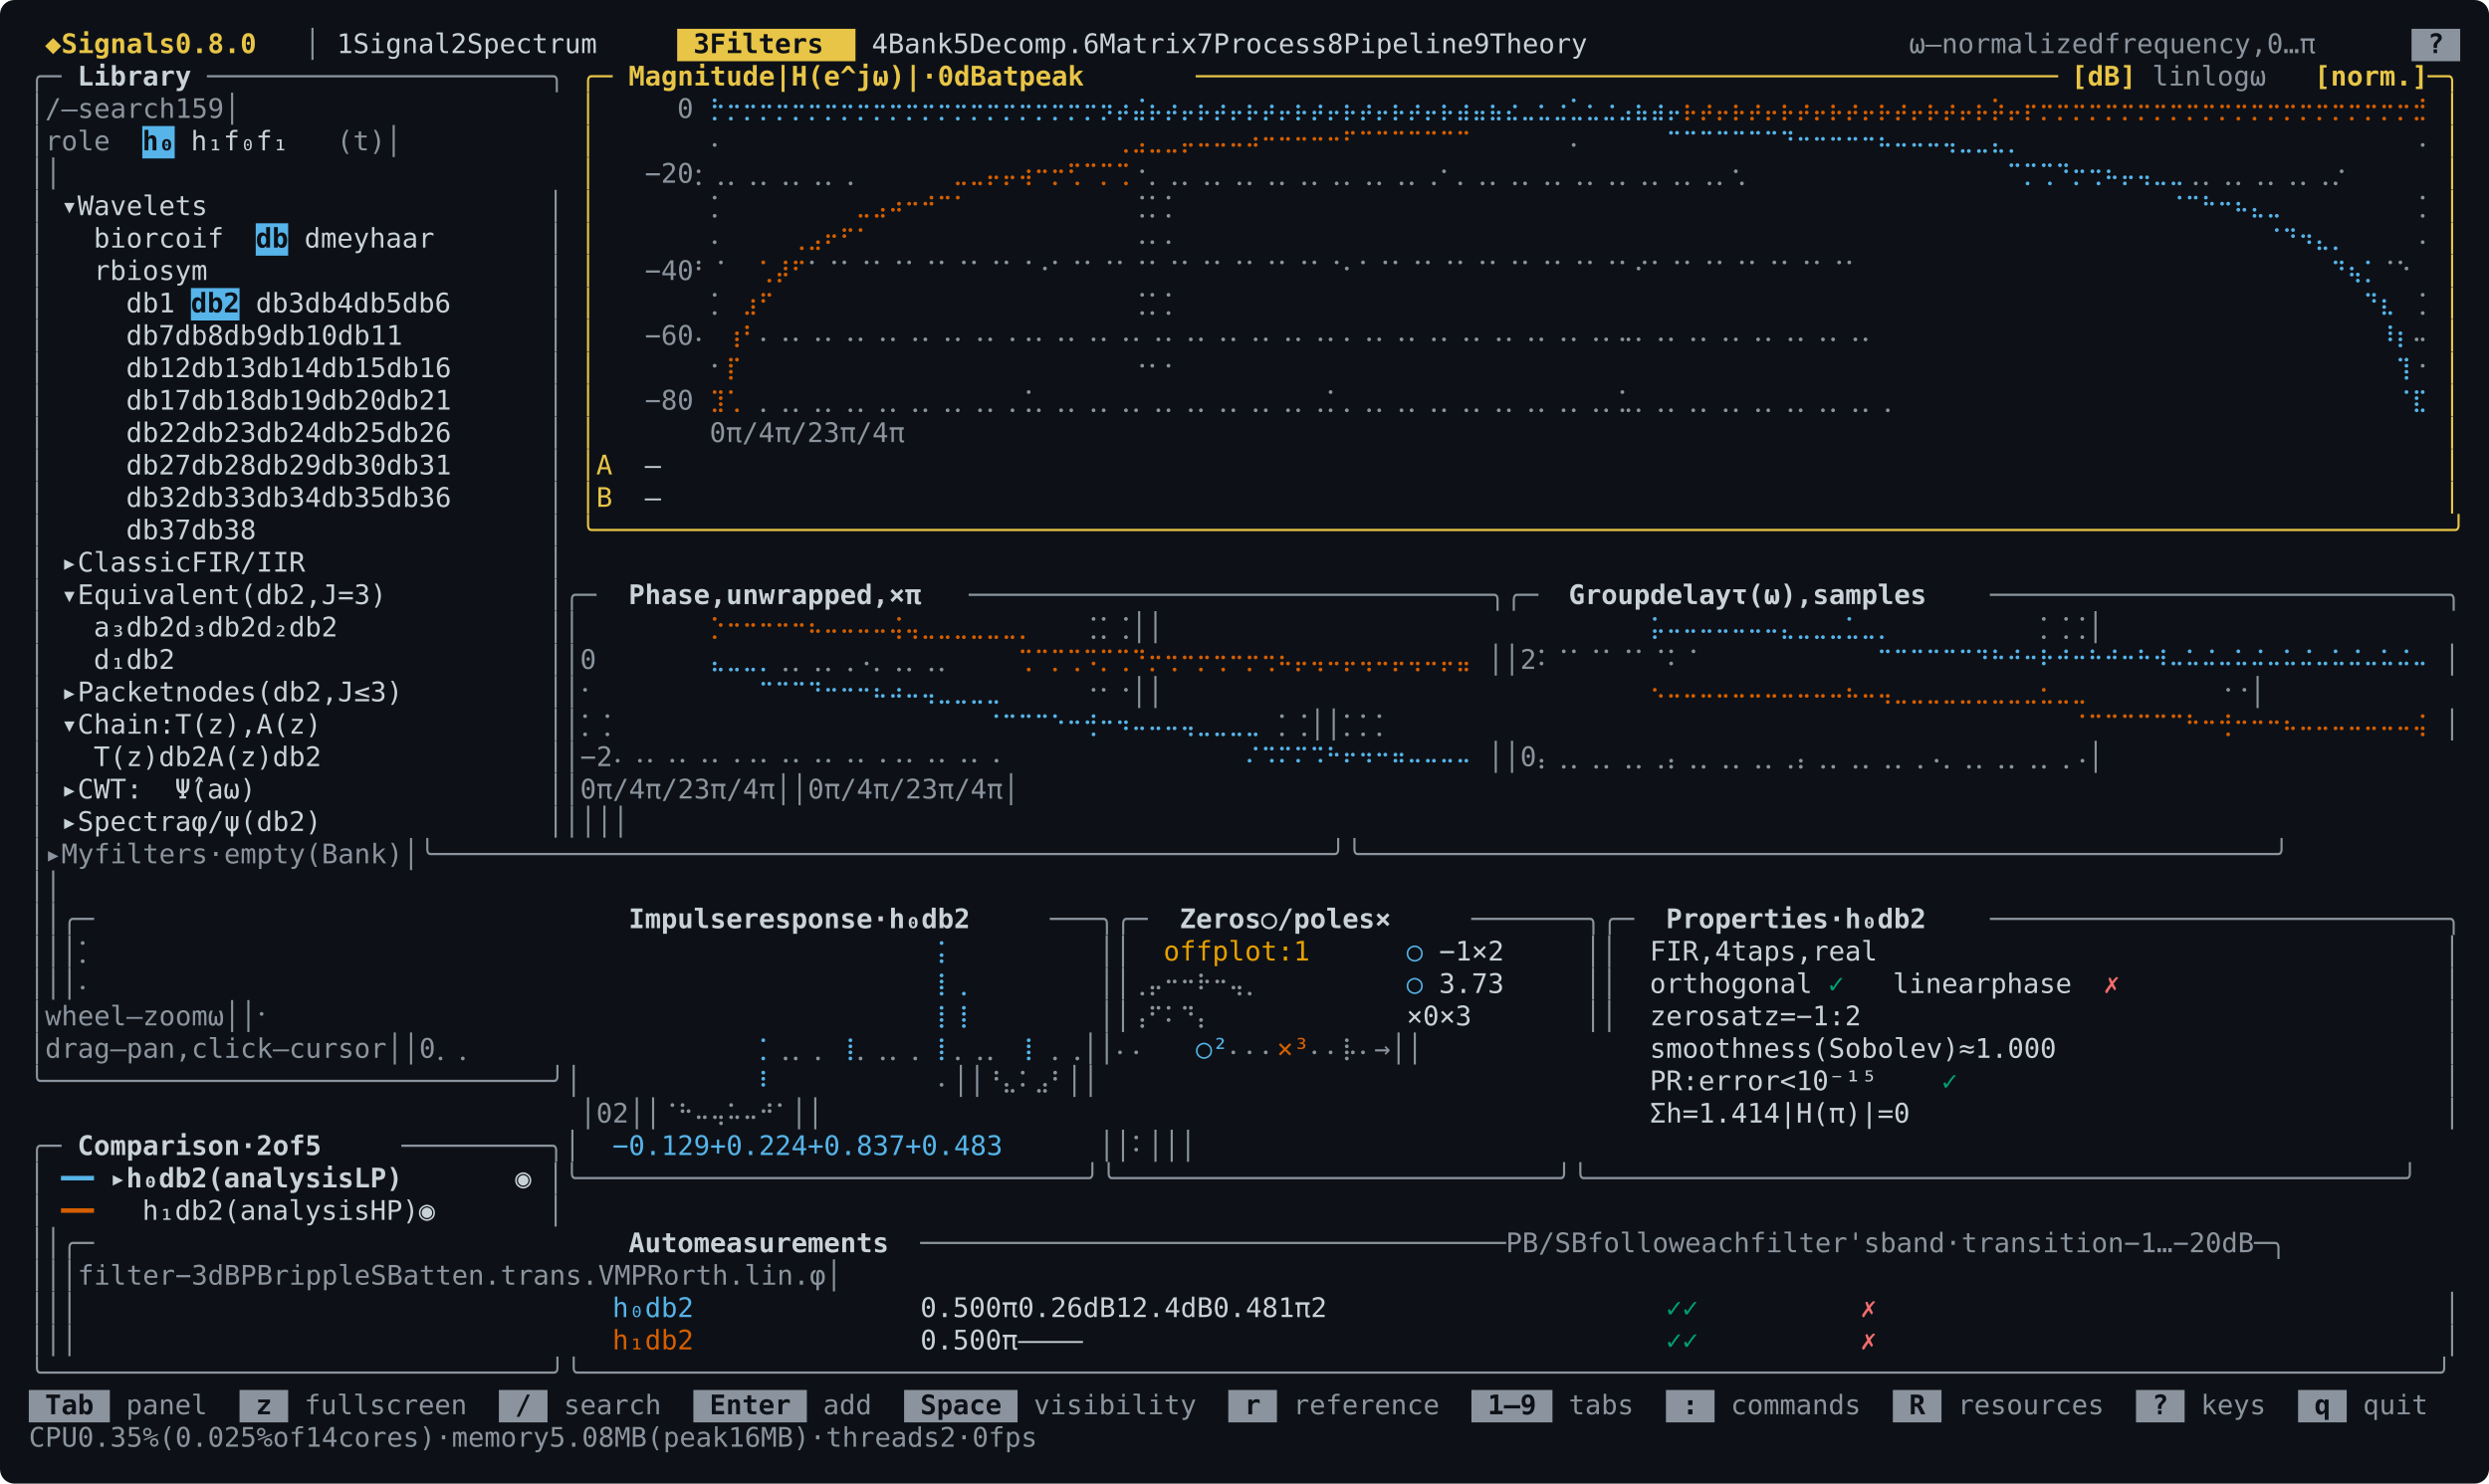
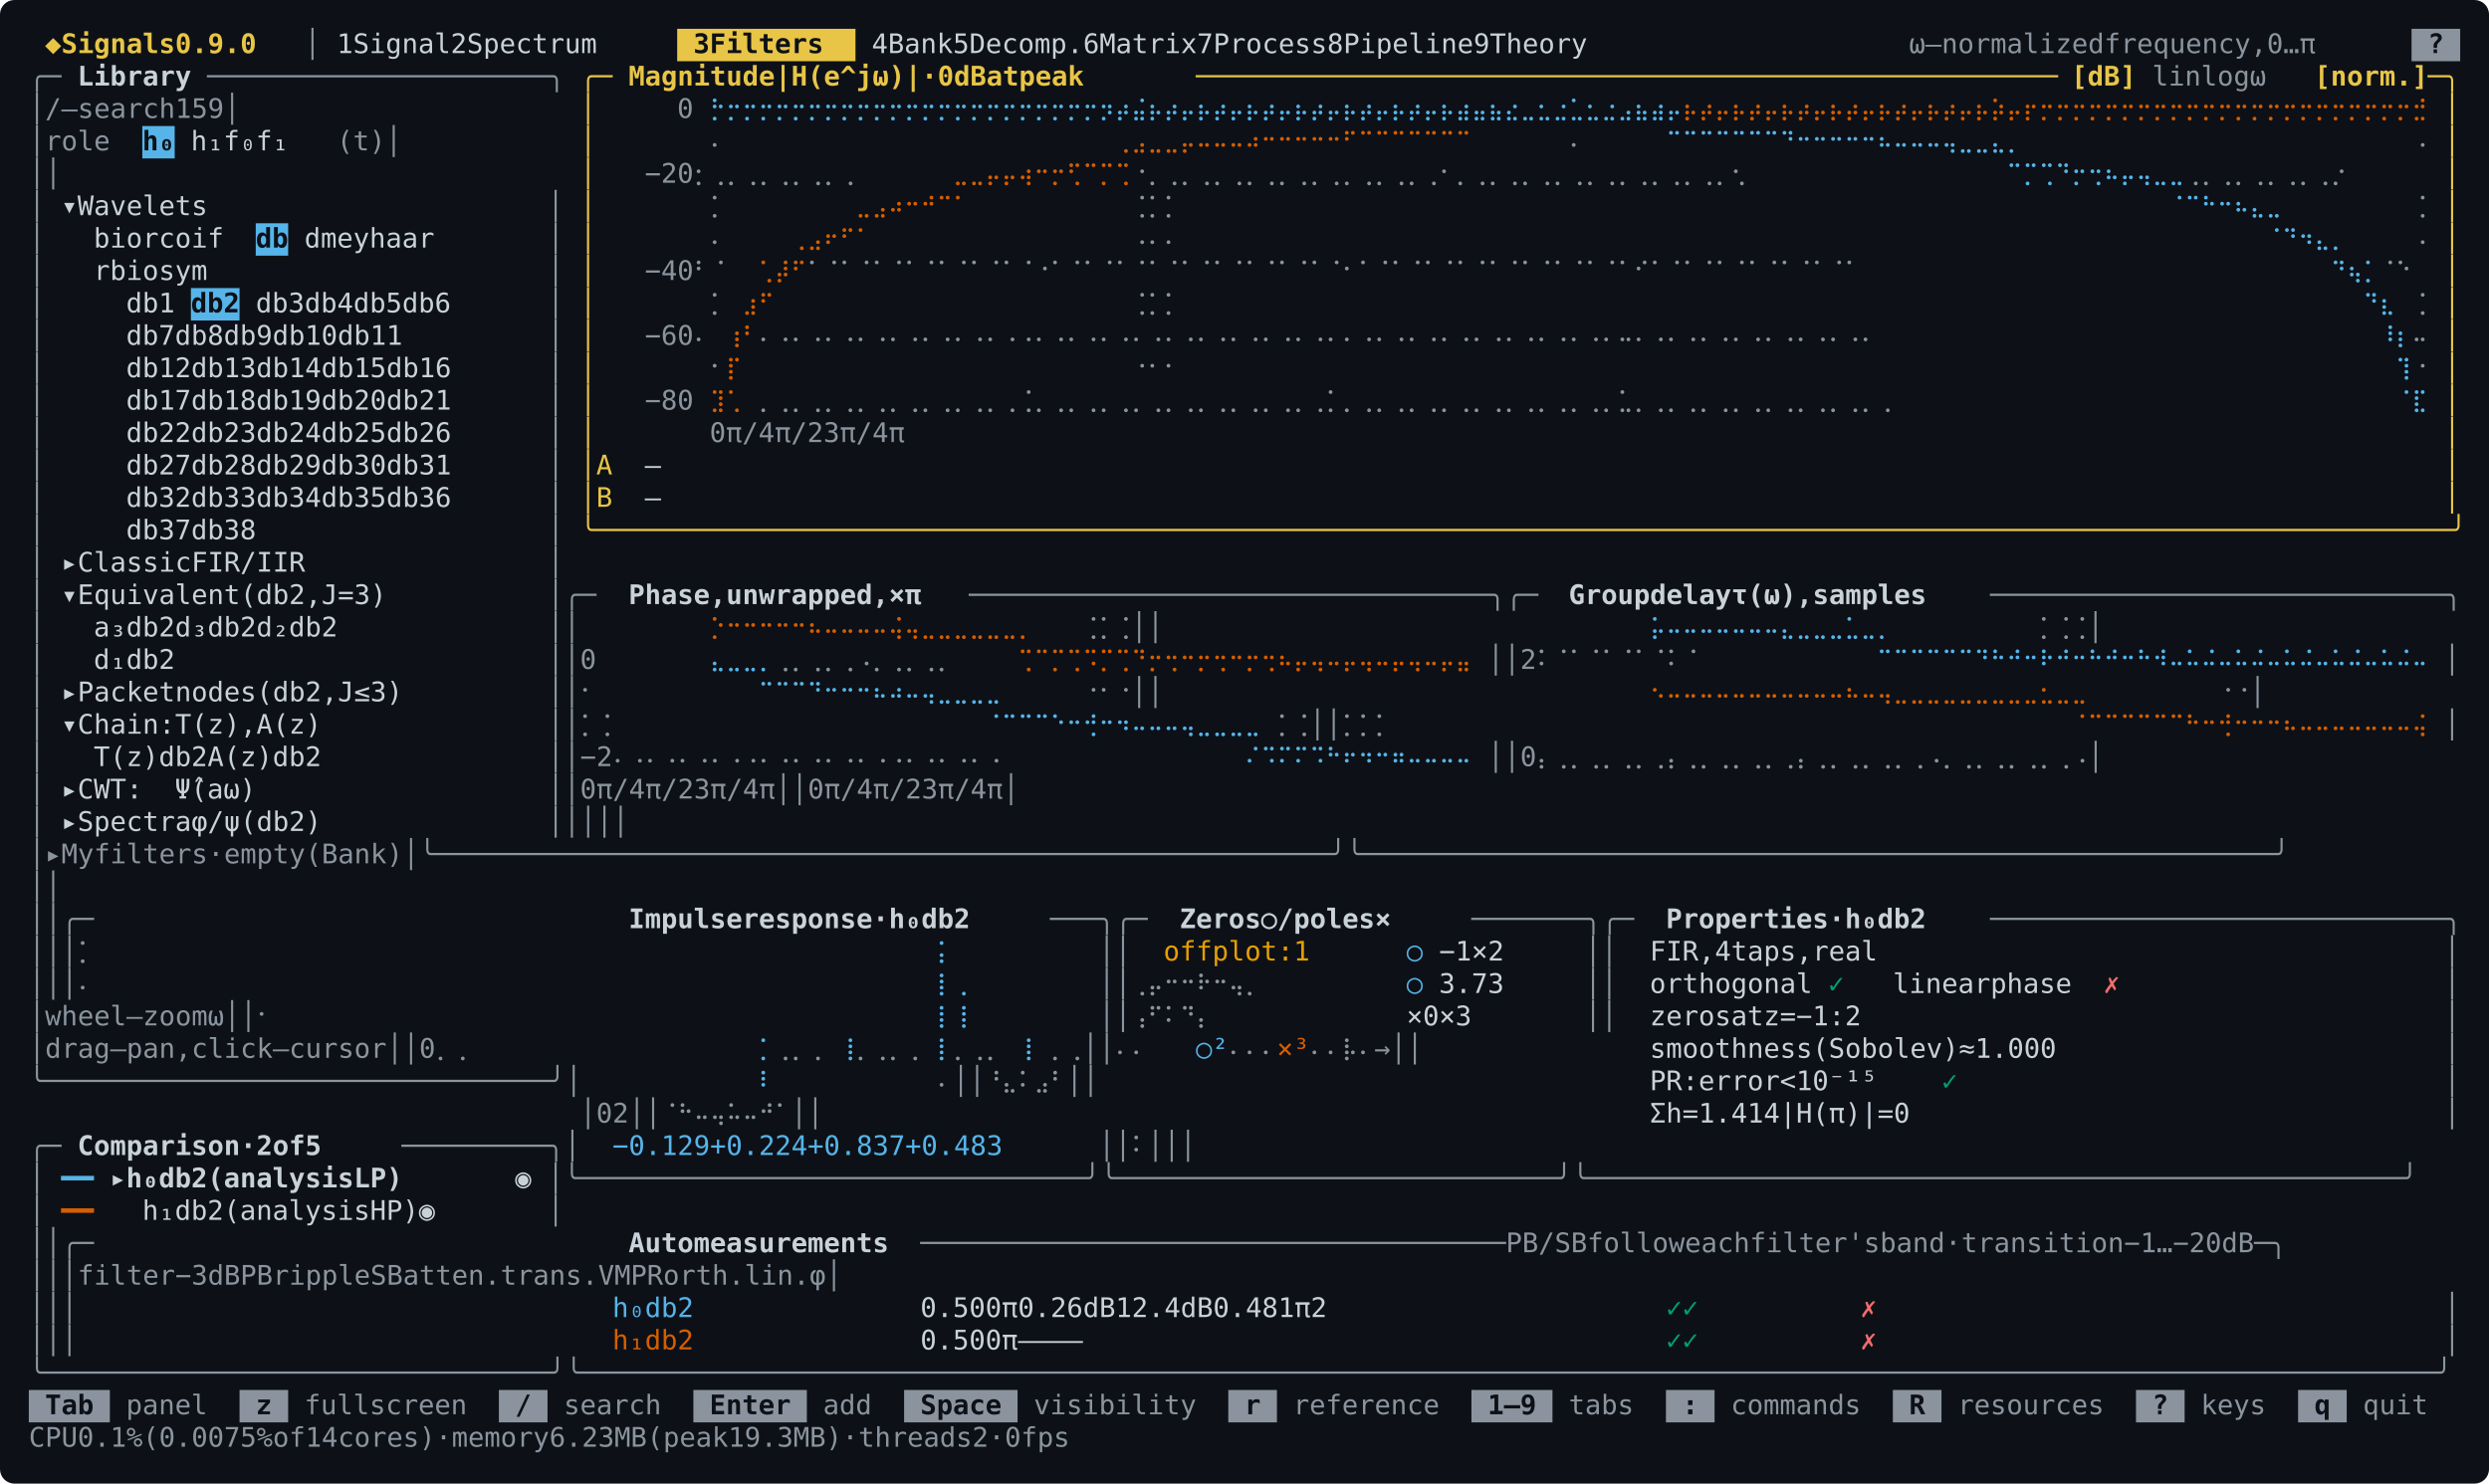
<svg xmlns="http://www.w3.org/2000/svg" width="1382" height="824" viewBox="0 0 1382 824" font-family="ui-monospace, SFMono-Regular, Menlo, Consolas, &quot;DejaVu Sans Mono&quot;, &quot;Liberation Mono&quot;, monospace" font-size="15">
  <rect width="1382" height="824" rx="8" fill="#0d1117" />
  <rect x="376" y="16" width="99" height="18" fill="#e8c547" />
  <rect x="1339" y="16" width="27" height="18" fill="#8b949e" />
-   <text x="25 43 52 61 70 79 88 97 115 124 133 142 151" y="29.5" fill="#e8c547" font-weight="bold">◆Signals0.8.0</text>
+   <text x="25 43 52 61 70 79 88 97 115 124 133 142 151" y="29.5" fill="#e8c547" font-weight="bold">◆Signals0.9.0</text>
  <text x="169" y="29.5" fill="#8b949e">│</text>
  <text x="187 205 214 223 232 241 250 277 295 304 313 322 331 340 349 358" y="29.5" fill="#c9d1d9">1Signal2Spectrum</text>
  <text x="385 403 412 421 430 439 448 457" y="29.5" fill="#0d1117" font-weight="bold">3Filters</text>
  <text x="484 502 511 520 529 556 574 583 592 601 610 619 628 655 673 682 691 700 709 718 745 763 772 781 790 799 808 817 844 862 871 880 889 898 907 916 925 952 970 979 988 997 1006 1015" y="29.5" fill="#c9d1d9">4Bank5Decomp.6Matrix7Process8Pipeline9Theory</text>
  <text x="1060 1078 1096 1105 1114 1123 1132 1141 1150 1159 1168 1177 1195 1204 1213 1222 1231 1240 1249 1258 1267 1276 1294 1303 1312" y="29.5" fill="#8b949e">ω—normalizedfrequency,0…π</text>
  <text x="1348" y="29.5" fill="#0d1117" font-weight="bold">?</text>
  <text x="16 25" y="47.5" fill="#8b949e">╭─</text>
  <text x="43 52 61 70 79 88 97" y="47.5" fill="#c9d1d9" font-weight="bold">Library</text>
  <text x="115 124 133 142 151 160 169 178 187 196 205 214 223 232 241 250 259 268 277 286 295 304" y="47.5" fill="#8b949e">─────────────────────╮</text>
  <text x="322 331" y="47.5" fill="#e8c547">╭─</text>
  <text x="349 358 367 376 385 394 403 412 421 439 448 457 466 475 484 493 502 511 529 547 565 574 592 601 619 628 637 646" y="47.5" fill="#e8c547" font-weight="bold">Magnitude|H(e^jω)|·0dBatpeak</text>
  <text x="664 673 682 691 700 709 718 727 736 745 754 763 772 781 790 799 808 817 826 835 844 853 862 871 880 889 898 907 916 925 934 943 952 961 970 979 988 997 1006 1015 1024 1033 1042 1051 1060 1069 1078 1087 1096 1105 1114 1123 1132" y="47.5" fill="#e8c547">─────────────────────────────────────────────────────</text>
  <text x="1150 1159 1168 1177" y="47.5" fill="#e8c547" font-weight="bold">[dB]</text>
  <text x="1195 1204 1213 1231 1240 1249 1267" y="47.5" fill="#8b949e">linlogω</text>
  <text x="1285 1294 1303 1312 1321 1330 1339" y="47.5" fill="#e8c547" font-weight="bold">[norm.]</text>
  <text x="1348 1357" y="47.5" fill="#e8c547">─╮</text>
  <text x="16 34 52 70 79 88 97 106 115 268 277 286 304" y="65.5" fill="#8b949e">│/—search159│</text>
  <text x="322" y="65.5" fill="#e8c547">│</text>
  <text x="376" y="65.5" fill="#8b949e">0</text>
  <text x="394 403 412 421 430 439 448 457 466 475 484 493 502 511 520 529 538 547 556 565 574 583 592 601 610 619 628 637 646 655 664 673 682 691 700 709 718 727 736 745 754 763 772 781 790 799 808 817 826 835 844 853 862 871 880 889 898 907 916 925" y="65.5" fill="#56b4e9">⡓⡒⡒⡒⡒⡒⡒⡒⡒⡒⡒⡒⡒⡒⡒⡒⡒⡒⡒⡒⡒⡒⡒⡒⡲⡴⣬⡦⡴⡤⡦⡴⡤⡦⡴⡤⡦⡴⡤⡦⡴⡤⡦⡴⡤⡦⣴⣤⣦⣔⣀⣂⣐⣁⣂⣐⣠⣦⣴⡤</text>
  <text x="934 943 952 961 970 979 988 997 1006 1015 1024 1033 1042 1051 1060 1069 1078 1087 1096 1105 1114 1123 1132 1141 1150 1159 1168 1177 1186 1195 1204 1213 1222 1231 1240 1249 1258 1267 1276 1285 1294 1303 1312 1321 1330 1339" y="65.5" fill="#d55e00">⡦⡴⡤⡦⡴⡤⡦⡴⡤⡦⡴⡤⡦⡴⡤⡦⡴⡤⡦⡵⡤⡖⡒⡒⡒⡒⡒⡒⡒⡒⡒⡒⡒⡒⡒⡒⡒⡒⡒⡒⡒⡒⡒⡒⡒⣚</text>
  <text x="1357" y="65.5" fill="#e8c547">│</text>
  <rect x="79" y="70" width="18" height="18" fill="#56b4e9" />
  <text x="16 34 43 52 61" y="83.5" fill="#8b949e">│role</text>
  <text x="79 88" y="83.5" fill="#0d1117" font-weight="bold">h₀</text>
  <text x="106 115 133 142 160 169" y="83.5" fill="#c9d1d9">h₁f₀f₁</text>
  <text x="187 196 205 304" y="83.5" fill="#8b949e">(t)│</text>
  <text x="322" y="83.5" fill="#e8c547">│</text>
  <text x="394" y="83.5" fill="#8b949e">⠄</text>
  <text x="619 628 637 646 655 664 673 682 691 700 709 718 727 736 745 754 763 772 781 790 799 808" y="83.5" fill="#d55e00">⢀⣠⣀⣀⡤⠤⠤⠤⠴⠒⠒⠒⠒⠒⠋⠉⠉⠉⠉⠉⠉⠉</text>
  <text x="871" y="83.5" fill="#8b949e">⠄</text>
  <text x="925 934 943 952 961 970 979 988 997 1006 1015 1024 1033 1042 1051 1060 1069 1078 1087 1096 1105 1114" y="83.5" fill="#56b4e9">⠉⠉⠉⠉⠉⠉⠉⠙⠒⠒⠒⠒⠒⠦⠤⠤⠤⢤⣀⣀⣄⡀</text>
  <text x="1339" y="83.5" fill="#8b949e">⠠</text>
  <text x="1357" y="83.5" fill="#e8c547">│</text>
  <text x="16 304" y="101.5" fill="#8b949e">││</text>
  <text x="322" y="101.5" fill="#e8c547">│</text>
  <text x="358 367 376 394 403 421 430 448 457 475 484 502 511" y="101.5" fill="#8b949e">−20⡂⢀⡀⢀⡀⢀⡀⢀⡀⢀</text>
  <text x="529 538 547 556 565 574 583 592 601 610 619" y="101.5" fill="#d55e00">⣀⣀⡤⡤⢴⠒⡒⢋⠉⡉⢉</text>
  <text x="628 637 646 664 673 691 700 718 727 745 754 772 781 799 808 826 835 853 862 871 880 889 907 916 934 943 961 970 988 997 1015 1024 1042 1051 1069 1078 1096 1105" y="101.5" fill="#8b949e">⠐⡀⢀⡀⢀⡀⢀⡀⢀⡀⢀⡀⢀⡀⢀⡀⢀⡀⢀⠂⡀⢀⡀⢀⡀⢀⡀⢀⡀⢀⡀⢀⡀⢀⡀⢀⡀⢂</text>
  <text x="1114 1123 1132 1141 1150 1159 1168 1177 1186 1195 1204" y="101.5" fill="#56b4e9">⠉⡉⢉⠙⡒⢒⠦⡤⢤⣀⣀</text>
  <text x="1213 1231 1240 1258 1267 1285 1294 1312 1321 1339" y="101.5" fill="#8b949e">⢀⡀⢀⡀⢀⡀⢀⡀⢀⡐</text>
  <text x="1357" y="101.5" fill="#e8c547">│</text>
  <text x="16" y="119.5" fill="#8b949e">│</text>
  <text x="34 52 61 70 79 88 97 106 115" y="119.5" fill="#c9d1d9">▾Wavelets</text>
  <text x="304" y="119.5" fill="#8b949e">│</text>
  <text x="322" y="119.5" fill="#e8c547">│</text>
  <text x="394" y="119.5" fill="#8b949e">⡁</text>
  <text x="475 484 493 502 511 520 529" y="119.5" fill="#d55e00">⣀⣠⠴⠒⠚⠉⠁</text>
  <text x="628 871 1105" y="119.5" fill="#8b949e">⢈⡁⡁</text>
  <text x="1204 1213 1222 1231 1240 1249 1258" y="119.5" fill="#56b4e9">⠈⠉⠓⠒⠦⣄⣀</text>
  <text x="1339" y="119.5" fill="#8b949e">⢈</text>
  <text x="1357" y="119.5" fill="#e8c547">│</text>
  <rect x="142" y="124" width="18" height="18" fill="#56b4e9" />
  <text x="16" y="137.5" fill="#8b949e">│</text>
  <text x="52 61 70 79 97 106 115 124" y="137.5" fill="#c9d1d9">biorcoif</text>
  <text x="142 151" y="137.5" fill="#0d1117" font-weight="bold">db</text>
  <text x="169 178 187 196 214 223 232 241" y="137.5" fill="#c9d1d9">dmeyhaar</text>
  <text x="304" y="137.5" fill="#8b949e">│</text>
  <text x="322" y="137.5" fill="#e8c547">│</text>
  <text x="394" y="137.5" fill="#8b949e">⠄</text>
  <text x="439 448 457 466 475" y="137.5" fill="#d55e00">⢀⣠⠖⠋⠁</text>
  <text x="628 871 1105" y="137.5" fill="#8b949e">⠠⠄⠄</text>
  <text x="1258 1267 1276 1285 1294" y="137.5" fill="#56b4e9">⠈⠙⠲⣄⡀</text>
  <text x="1339" y="137.5" fill="#8b949e">⠠</text>
  <text x="1357" y="137.5" fill="#e8c547">│</text>
  <text x="16" y="155.5" fill="#8b949e">│</text>
  <text x="52 61 70 79 97 106 115" y="155.5" fill="#c9d1d9">rbiosym</text>
  <text x="304" y="155.5" fill="#8b949e">│</text>
  <text x="322" y="155.5" fill="#e8c547">│</text>
  <text x="358 367 376 394 403" y="155.5" fill="#8b949e">−40⠃⠈</text>
  <text x="421 430 439" y="155.5" fill="#d55e00">⢁⡼⠋</text>
  <text x="448 457 475 484 502 511 529 538 556 565 583 592 610 619 628 637 646 664 673 691 700 718 727 745 754 772 781 799 808 826 835 853 862 871 880 889 907 916 934 943 961 970 988 997 1015 1024 1042 1051 1069 1078 1096 1105 1123 1132 1150 1159 1177 1186 1204 1213 1231 1240 1258 1267 1285" y="155.5" fill="#8b949e">⠁⠈⠁⠈⠁⠈⠁⠈⠁⠈⠁⠈⠁⠈⠐⠁⠈⠁⠈⠁⠈⠁⠈⠁⠈⠁⠈⠁⠈⠁⠈⠁⠈⠂⠁⠈⠁⠈⠁⠈⠁⠈⠁⠈⠁⠈⠁⠈⠁⠈⠁⠊⠁⠈⠁⠈⠁⠈⠁⠈⠁⠈⠁⠈⠁</text>
  <text x="1294 1303 1312" y="155.5" fill="#56b4e9">⠙⢦⡁</text>
  <text x="1321 1339" y="155.5" fill="#8b949e">⠈⠑</text>
  <text x="1357" y="155.5" fill="#e8c547">│</text>
  <rect x="106" y="160" width="27" height="18" fill="#56b4e9" />
  <text x="16" y="173.5" fill="#8b949e">│</text>
  <text x="70 79 88" y="173.5" fill="#c9d1d9">db1</text>
  <text x="106 115 124" y="173.5" fill="#0d1117" font-weight="bold">db2</text>
  <text x="142 151 160 178 187 196 214 223 232 250 259 268" y="173.5" fill="#c9d1d9">db3db4db5db6</text>
  <text x="304" y="173.5" fill="#8b949e">│</text>
  <text x="322" y="173.5" fill="#e8c547">│</text>
  <text x="394" y="173.5" fill="#8b949e">⡁</text>
  <text x="412 421" y="173.5" fill="#d55e00">⣰⠋</text>
  <text x="628 871 1105" y="173.5" fill="#8b949e">⢈⡁⡁</text>
  <text x="1312 1321" y="173.5" fill="#56b4e9">⠙⣆</text>
  <text x="1339" y="173.5" fill="#8b949e">⢈</text>
  <text x="1357" y="173.5" fill="#e8c547">│</text>
  <text x="16" y="191.5" fill="#8b949e">│</text>
  <text x="70 79 88 106 115 124 142 151 160 178 187 196 205 223 232 241 250" y="191.5" fill="#c9d1d9">db7db8db9db10db11</text>
  <text x="304" y="191.5" fill="#8b949e">│</text>
  <text x="322" y="191.5" fill="#e8c547">│</text>
  <text x="358 367 376 394" y="191.5" fill="#8b949e">−60⠄</text>
  <text x="403 412" y="191.5" fill="#d55e00">⢰⠃</text>
  <text x="421 430 448 457 475 484 502 511 529 538 556 565 583 592 610 619 628 637 646 664 673 691 700 718 727 745 754 772 781 799 808 826 835 853 862 871 880 889 907 916 934 943 961 970 988 997 1015 1024 1042 1051 1069 1078 1096 1105 1123 1132 1150 1159 1177 1186 1204 1213 1231 1240 1258 1267 1285 1294 1312" y="191.5" fill="#8b949e">⠄⠠⠄⠠⠄⠠⠄⠠⠄⠠⠄⠠⠄⠠⠄⠠⠠⠄⠠⠄⠠⠄⠠⠄⠠⠄⠠⠄⠠⠄⠠⠄⠠⠄⠠⠄⠄⠠⠄⠠⠄⠠⠄⠠⠄⠠⠄⠠⠄⠠⠄⠠⠄⠤⠄⠠⠄⠠⠄⠠⠄⠠⠄⠠⠄⠠⠄⠠⠄</text>
  <text x="1321 1330" y="191.5" fill="#56b4e9">⠸⡆</text>
  <text x="1339" y="191.5" fill="#8b949e">⠤</text>
  <text x="1357" y="191.5" fill="#e8c547">│</text>
  <text x="16" y="209.5" fill="#8b949e">│</text>
  <text x="70 79 88 97 115 124 133 142 160 169 178 187 205 214 223 232 250 259 268 277" y="209.5" fill="#c9d1d9">db12db13db14db15db16</text>
  <text x="304" y="209.5" fill="#8b949e">│</text>
  <text x="322" y="209.5" fill="#e8c547">│</text>
  <text x="394" y="209.5" fill="#8b949e">⠂</text>
  <text x="403" y="209.5" fill="#d55e00">⡏</text>
  <text x="628 871 1105" y="209.5" fill="#8b949e">⠐⠂⠂</text>
  <text x="1330" y="209.5" fill="#56b4e9">⢹</text>
  <text x="1339" y="209.5" fill="#8b949e">⠐</text>
  <text x="1357" y="209.5" fill="#e8c547">│</text>
  <text x="16" y="227.5" fill="#8b949e">│</text>
  <text x="70 79 88 97 115 124 133 142 160 169 178 187 205 214 223 232 250 259 268 277" y="227.5" fill="#c9d1d9">db17db18db19db20db21</text>
  <text x="304" y="227.5" fill="#8b949e">│</text>
  <text x="322" y="227.5" fill="#e8c547">│</text>
  <text x="358 367 376" y="227.5" fill="#8b949e">−80</text>
  <text x="394 403" y="227.5" fill="#d55e00">⣹⢁</text>
  <text x="421 430 448 457 475 484 502 511 529 538 556 565 583 592 610 619 628 637 646 664 673 691 700 718 727 745 754 772 781 799 808 826 835 853 862 871 880 889 907 916 934 943 961 970 988 997 1015 1024 1042 1051 1069 1078 1096 1105 1123 1132 1150 1159 1177 1186 1204 1213 1231 1240 1258 1267 1285 1294 1312 1321" y="227.5" fill="#8b949e">⡀⢀⡀⢀⡀⢀⡀⢀⡀⢀⡀⢀⡀⢀⡀⢀⢈⡀⢀⡀⢀⡀⢀⡀⢀⡀⢀⡀⢀⡀⢀⡀⢀⡀⢀⡁⡀⢀⡀⢀⡀⢀⡀⢀⡀⢀⡀⢀⡀⢀⡀⢀⡀⣁⡀⢀⡀⢀⡀⢀⡀⢀⡀⢀⡀⢀⡀⢀⡀⢀</text>
  <text x="1330 1339" y="227.5" fill="#56b4e9">⠈⣏</text>
  <text x="1357" y="227.5" fill="#e8c547">│</text>
  <text x="16" y="245.5" fill="#8b949e">│</text>
  <text x="70 79 88 97 115 124 133 142 160 169 178 187 205 214 223 232 250 259 268 277" y="245.5" fill="#c9d1d9">db22db23db24db25db26</text>
  <text x="304" y="245.5" fill="#8b949e">│</text>
  <text x="322" y="245.5" fill="#e8c547">│</text>
  <text x="394 619 628 637 862 871 880 1087 1096 1105 1114 1339" y="245.5" fill="#8b949e">0π/4π/23π/4π</text>
  <text x="1357" y="245.5" fill="#e8c547">│</text>
  <text x="16" y="263.5" fill="#8b949e">│</text>
  <text x="70 79 88 97 115 124 133 142 160 169 178 187 205 214 223 232 250 259 268 277" y="263.5" fill="#c9d1d9">db27db28db29db30db31</text>
  <text x="304" y="263.5" fill="#8b949e">│</text>
  <text x="322 340" y="263.5" fill="#e8c547">│A</text>
  <text x="358" y="263.5" fill="#c9d1d9">—</text>
  <text x="1357" y="263.5" fill="#e8c547">│</text>
  <text x="16" y="281.5" fill="#8b949e">│</text>
  <text x="70 79 88 97 115 124 133 142 160 169 178 187 205 214 223 232 250 259 268 277" y="281.5" fill="#c9d1d9">db32db33db34db35db36</text>
  <text x="304" y="281.5" fill="#8b949e">│</text>
  <text x="322 340" y="281.5" fill="#e8c547">│B</text>
  <text x="358" y="281.5" fill="#c9d1d9">—</text>
  <text x="1357" y="281.5" fill="#e8c547">│</text>
  <text x="16" y="299.5" fill="#8b949e">│</text>
  <text x="70 79 88 97 115 124 133 142" y="299.5" fill="#c9d1d9">db37db38</text>
  <text x="304" y="299.5" fill="#8b949e">│</text>
  <text x="322 331 340 349 358 367 376 385 394 403 412 421 430 439 448 457 466 475 484 493 502 511 520 529 538 547 556 565 574 583 592 601 610 619 628 637 646 655 664 673 682 691 700 709 718 727 736 745 754 763 772 781 790 799 808 817 826 835 844 853 862 871 880 889 898 907 916 925 934 943 952 961 970 979 988 997 1006 1015 1024 1033 1042 1051 1060 1069 1078 1087 1096 1105 1114 1123 1132 1141 1150 1159 1168 1177 1186 1195 1204 1213 1222 1231 1240 1249 1258 1267 1276 1285 1294 1303 1312 1321 1330 1339 1348 1357" y="299.5" fill="#e8c547">╰──────────────────────────────────────────────────────────────────────────────────────────────────────────────────╯</text>
  <text x="16" y="317.5" fill="#8b949e">│</text>
  <text x="34 52 61 70 79 88 97 106 124 133 142 160 178 187 196" y="317.5" fill="#c9d1d9">▸ClassicFIR/IIR</text>
  <text x="304" y="317.5" fill="#8b949e">│</text>
  <text x="16" y="335.5" fill="#8b949e">│</text>
  <text x="34 52 61 70 79 88 97 106 115 124 133 151 160 169 178 187 205 223 241 250" y="335.5" fill="#c9d1d9">▾Equivalent(db2,J=3)</text>
  <text x="304 322 331" y="335.5" fill="#8b949e">│╭─</text>
  <text x="349 358 367 376 385 394 412 421 430 439 448 457 466 475 484 493 511 520" y="335.5" fill="#c9d1d9" font-weight="bold">Phase,unwrapped,×π</text>
  <text x="538 547 556 565 574 583 592 601 610 619 628 637 646 655 664 673 682 691 700 709 718 727 736 745 754 763 772 781 790 799 808 817 826 844 853" y="335.5" fill="#8b949e">────────────────────────────────╮╭─</text>
  <text x="871 880 889 898 907 925 934 943 952 961 979 988 997 1006 1015 1033 1042 1051 1060 1069 1078 1087" y="335.5" fill="#c9d1d9" font-weight="bold">Groupdelayτ(ω),samples</text>
  <text x="1105 1114 1123 1132 1141 1150 1159 1168 1177 1186 1195 1204 1213 1222 1231 1240 1249 1258 1267 1276 1285 1294 1303 1312 1321 1330 1339 1348 1357" y="335.5" fill="#8b949e">────────────────────────────╮</text>
  <text x="16" y="353.5" fill="#8b949e">│</text>
  <text x="52 61 79 88 97 115 124 142 151 160 178 187 205 214 223" y="353.5" fill="#c9d1d9">a₃db2d₃db2d₂db2</text>
  <text x="304 322" y="353.5" fill="#8b949e">││</text>
  <text x="394 403 412 421 430 439 448 457 466 475 484 493 502 511 520 529 538 547 556 565" y="353.5" fill="#d55e00">⡑⠒⠒⠒⠒⠒⠦⠤⠤⠤⠤⢬⢤⣀⣀⣀⣀⣀⣀⡀</text>
  <text x="601 709 808 826 844" y="353.5" fill="#8b949e">⢈⡁⢈││</text>
  <text x="916 925 934 943 952 961 970 979 988 997 1006 1015 1024 1033 1042" y="353.5" fill="#56b4e9">⡥⠤⠤⠤⠤⠤⠤⠤⣄⣀⣀⣀⣁⣀⡀</text>
  <text x="1132 1231 1339 1357" y="353.5" fill="#8b949e">⡁⢈⢈│</text>
  <text x="16" y="371.5" fill="#8b949e">│</text>
  <text x="52 61 79 88 97" y="371.5" fill="#c9d1d9">d₁db2</text>
  <text x="304 322 376" y="371.5" fill="#8b949e">││0</text>
  <text x="394 403 412 421" y="371.5" fill="#56b4e9">⣄⣀⣀⡀</text>
  <text x="430 448 457 475 484 493 502 511 529 538 556" y="371.5" fill="#8b949e">⢀⡀⢀⡀⢀⠠⡀⢀⡀⢀⡀</text>
  <text x="565 574 583 592 601 610 619 628 637 646 655 664 673 682 691 700 709 718 727 736 745 754 763 772 781 790 799 808" y="371.5" fill="#d55e00">⢉⠉⡉⢉⠩⡉⢉⠙⡒⢒⠒⡒⢒⠒⡒⢒⠦⡤⢤⠤⡤⢤⠤⡤⢤⠤⡤⣤</text>
  <text x="826 844 898 916 925 943 952 970 979 997 1006 1024 1033" y="371.5" fill="#8b949e">││2⠅⠈⠁⠈⠁⠈⠁⠈⠅⠈</text>
  <text x="1042 1051 1060 1069 1078 1087 1096 1105 1114 1123 1132 1141 1150 1159 1168 1177 1186 1195 1204 1213 1222 1231 1240 1249 1258 1267 1276 1285 1294 1303 1312 1321 1330 1339" y="371.5" fill="#56b4e9">⠉⠉⠉⠉⠉⠉⠙⠓⠚⠒⠗⠚⠒⠓⠚⠒⠓⠺⠤⠥⠬⠤⠥⠬⠤⠥⠬⠤⠥⠬⠤⠥⠬⠤</text>
  <text x="1357" y="371.5" fill="#8b949e">│</text>
  <text x="16" y="389.5" fill="#8b949e">│</text>
  <text x="34 52 61 70 79 88 97 115 124 133 142 151 169 178 187 196 205 223 241 259 268" y="389.5" fill="#c9d1d9">▸Packetnodes(db2,J≤3)</text>
  <text x="304 322 394" y="389.5" fill="#8b949e">││⠂</text>
  <text x="421 430 439 448 457 466 475 484 493 502 511 520 529 538 547" y="389.5" fill="#56b4e9">⠉⠉⠉⠙⠒⠒⠒⠦⠴⠤⢤⣀⣀⣀⣀</text>
  <text x="601 709 808 826 844" y="389.5" fill="#8b949e">⠐⠂⠐││</text>
  <text x="916 925 934 943 952 961 970 979 988 997 1006 1015 1024 1033 1042 1051 1060 1069 1078 1087 1096 1105 1114 1123 1132 1141 1150" y="389.5" fill="#d55e00">⠢⠤⠤⠤⠤⠤⠤⠤⠤⠤⠤⠤⠦⠤⢤⣀⣀⣀⣀⣀⣀⣀⣀⣀⣂⣀⣀</text>
  <text x="1231 1339 1357" y="389.5" fill="#8b949e">⠐⠐│</text>
  <text x="16" y="407.5" fill="#8b949e">│</text>
  <text x="34 52 61 70 79 88 97 115 124 133 142 151 169 178 187 196" y="407.5" fill="#c9d1d9">▾Chain:T(z),A(z)</text>
  <text x="304 322 394 493" y="407.5" fill="#8b949e">││⡁⢈</text>
  <text x="547 556 565 574 583 592 601 610 619 628 637 646 655 664 673 682 691" y="407.5" fill="#56b4e9">⠈⠉⠉⠉⠑⠒⢚⠒⠲⠤⠤⠤⢤⣀⣀⣀⣀</text>
  <text x="709 808 826 844 916 1024 1132" y="407.5" fill="#8b949e">⡁⢈││⡁⡁⡁</text>
  <text x="1150 1159 1168 1177 1186 1195 1204 1213 1222 1231 1240 1249 1258 1267 1276 1285 1294 1303 1312 1321 1330 1339" y="407.5" fill="#d55e00">⠈⠉⠉⠉⠉⠉⠉⠓⠒⢚⠒⠒⠒⠦⠤⠤⠤⠤⠤⠤⠤⢬</text>
  <text x="1357" y="407.5" fill="#8b949e">│</text>
  <text x="16" y="425.5" fill="#8b949e">│</text>
  <text x="52 61 70 79 97 106 115 133 142 151 160 178 187 196" y="425.5" fill="#c9d1d9">T(z)db2A(z)db2</text>
  <text x="304 322 367 376 394 403 421 430 448 457 475 484 493 502 511 529 538 556 565 583 592 601 610 619 637 646 664 673" y="425.5" fill="#8b949e">││−2⠄⠠⠄⠠⠄⠠⠄⠠⠠⠄⠠⠄⠠⠄⠠⠄⠠⠠⠄⠠⠄⠠⠄⠠</text>
  <text x="691 700 709 718 727 736 745 754 763 772 781 790 799 808" y="425.5" fill="#56b4e9">⠌⠩⠍⠍⠩⠓⠖⠲⠒⠶⠤⠤⠤⠤</text>
  <text x="826 844 898 916 925 943 952 970 979 997 1006 1024 1033 1051 1060 1078 1087 1105 1114 1132 1141 1159 1168 1186 1195 1213 1222 1231 1240 1249 1267 1276 1294 1303 1321 1330 1339 1357" y="425.5" fill="#8b949e">││0⡄⢀⡀⢀⡀⢀⡀⢀⡄⢀⡀⢀⡀⢀⡀⢀⡄⢀⡀⢀⡀⢀⡀⢀⠠⡀⢀⡀⢀⡀⢀⡀⢀⠠│</text>
  <text x="16" y="443.5" fill="#8b949e">│</text>
  <text x="34 52 61 70 79" y="443.5" fill="#c9d1d9">▸CWT:</text>
  <text x="97" y="443.5" fill="#c9d1d9">Ψ̂</text>
  <text x="106 115 124 133" y="443.5" fill="#c9d1d9">(aω)</text>
  <text x="304 322 394 484 493 502 592 601 610 691 700 709 718 808 826 844 916 1015 1024 1033 1123 1132 1141 1213 1222 1231 1240 1339 1357" y="443.5" fill="#8b949e">││0π/4π/23π/4π││0π/4π/23π/4π│</text>
  <text x="16" y="461.5" fill="#8b949e">│</text>
  <text x="34 52 61 70 79 88 97 106 124 142 160 178 187 196 205 214" y="461.5" fill="#c9d1d9">▸Spectraφ/ψ(db2)</text>
  <text x="304 322 826 844 1357" y="461.5" fill="#8b949e">│││││</text>
  <text x="16 34 52 61 79 88 97 106 115 124 133 151 169 178 187 196 205 223 232 241 250 259 268 304 322 331 340 349 358 367 376 385 394 403 412 421 430 439 448 457 466 475 484 493 502 511 520 529 538 547 556 565 574 583 592 601 610 619 628 637 646 655 664 673 682 691 700 709 718 727 736 745 754 763 772 781 790 799 808 817 826 844 853 862 871 880 889 898 907 916 925 934 943 952 961 970 979 988 997 1006 1015 1024 1033 1042 1051 1060 1069 1078 1087 1096 1105 1114 1123 1132 1141 1150 1159 1168 1177 1186 1195 1204 1213 1222 1231 1240 1249 1258 1267 1276 1285 1294 1303 1312 1321 1330 1339 1348 1357" y="479.5" fill="#8b949e">│▸Myfilters·empty(Bank)│╰───────────────────────────────────────────────────────╯╰────────────────────────────────────────────────────────╯</text>
  <text x="16 304" y="497.5" fill="#8b949e">││</text>
  <text x="16 304 322 331" y="515.5" fill="#8b949e">││╭─</text>
  <text x="349 358 367 376 385 394 403 421 430 439 448 457 466 475 484 502 520 529 547 556 565" y="515.5" fill="#c9d1d9" font-weight="bold">Impulseresponse·h₀db2</text>
  <text x="583 592 601 610 628 637" y="515.5" fill="#8b949e">───╮╭─</text>
  <text x="655 664 673 682 691 709 727 745 754 763 772 781 799" y="515.5" fill="#c9d1d9" font-weight="bold">Zeros○/poles×</text>
  <text x="817 826 835 844 853 862 871 880 898 907" y="515.5" fill="#8b949e">───────╮╭─</text>
  <text x="925 934 943 952 961 970 979 988 997 1006 1024 1042 1051 1069 1078 1087" y="515.5" fill="#c9d1d9" font-weight="bold">Properties·h₀db2</text>
  <text x="1105 1114 1123 1132 1141 1150 1159 1168 1177 1186 1195 1204 1213 1222 1231 1240 1249 1258 1267 1276 1285 1294 1303 1312 1321 1330 1339 1348 1357" y="515.5" fill="#8b949e">────────────────────────────╮</text>
  <text x="16 304 322 421" y="533.5" fill="#8b949e">│││⡁</text>
  <text x="520" y="533.5" fill="#56b4e9">⡅</text>
  <text x="610 628" y="533.5" fill="#8b949e">││</text>
  <text x="646 655 664 682 691 700 709 718 736" y="533.5" fill="#e69f00">offplot:1</text>
  <text x="781" y="533.5" fill="#56b4e9">○</text>
  <text x="799 808 826 835" y="533.5" fill="#c9d1d9">−1×2</text>
  <text x="880 898" y="533.5" fill="#8b949e">││</text>
  <text x="916 925 934 943 961 979 988 997 1006 1015 1033 1042 1051 1060" y="533.5" fill="#c9d1d9">FIR,4taps,real</text>
  <text x="1357" y="533.5" fill="#8b949e">│</text>
  <text x="16 304 322 421" y="551.5" fill="#8b949e">│││⠄</text>
  <text x="520 565" y="551.5" fill="#56b4e9">⡇⢀</text>
  <text x="610 628 673 682 691 700 709 718 727 736" y="551.5" fill="#8b949e">││⢀⡤⠒⠒⠗⠒⢤⡀</text>
  <text x="781" y="551.5" fill="#56b4e9">○</text>
  <text x="799 808 817 826" y="551.5" fill="#c9d1d9">3.73</text>
  <text x="880 898" y="551.5" fill="#8b949e">││</text>
  <text x="916 925 934 943 952 961 970 979 988 997" y="551.5" fill="#c9d1d9">orthogonal</text>
  <text x="1015" y="551.5" fill="#009e73">✓</text>
  <text x="1051 1060 1069 1078 1087 1096 1114 1123 1132 1141 1150" y="551.5" fill="#c9d1d9">linearphase</text>
  <text x="1168" y="551.5" fill="#f36c6c">✗</text>
  <text x="1357" y="551.5" fill="#8b949e">│</text>
  <text x="16 34 43 52 61 70 88 106 115 124 133 151 304 322 421" y="569.5" fill="#8b949e">│wheel—zoomω││⠂</text>
  <text x="520 565" y="569.5" fill="#56b4e9">⡇⢸</text>
  <text x="610 628 664 673 709 736 745" y="569.5" fill="#8b949e">││⢠⠋⠅⠙⡄</text>
  <text x="781 799 817 826" y="569.5" fill="#c9d1d9">×0×3</text>
  <text x="880 898" y="569.5" fill="#8b949e">││</text>
  <text x="916 925 934 943 952 970 979 997 1015 1033 1042 1051 1069" y="569.5" fill="#c9d1d9">zerosatz=−1:2</text>
  <text x="1357" y="569.5" fill="#8b949e">│</text>
  <text x="16 34 43 52 61 79 97 106 115 124 142 151 160 169 178 196 214 223 232 241 250 259 304 322 376 394 403" y="587.5" fill="#8b949e">│drag—pan,click—cursor││0⡀⢀</text>
  <text x="421" y="587.5" fill="#56b4e9">⡁</text>
  <text x="430 448 457" y="587.5" fill="#8b949e">⢀⡀⢀</text>
  <text x="466" y="587.5" fill="#56b4e9">⢸</text>
  <text x="475 484 502 511" y="587.5" fill="#8b949e">⡀⢀⡀⢀</text>
  <text x="520" y="587.5" fill="#56b4e9">⡇</text>
  <text x="529 538 556" y="587.5" fill="#8b949e">⡀⢀⡀</text>
  <text x="565" y="587.5" fill="#56b4e9">⢸</text>
  <text x="583 592 610 628 646 655" y="587.5" fill="#8b949e">⡀⢀││⠄⠄</text>
  <text x="664 673" y="587.5" fill="#56b4e9">○²</text>
  <text x="682 691 700" y="587.5" fill="#8b949e">⠄⠄⠄</text>
  <text x="709 718" y="587.5" fill="#d55e00">×³</text>
  <text x="727 736 745 754 763 880 898" y="587.5" fill="#8b949e">⠄⠄⡧⠄→││</text>
  <text x="916 925 934 943 952 961 970 979 988 997 1015 1024 1033 1042 1051 1060 1069 1078 1087 1105 1123 1132 1141 1150 1159" y="587.5" fill="#c9d1d9">smoothness(Sobolev)≈1.000</text>
  <text x="1357" y="587.5" fill="#8b949e">│</text>
  <text x="16 25 34 43 52 61 70 79 88 97 106 115 124 133 142 151 160 169 178 187 196 205 214 223 232 241 250 259 268 277 286 295 304 322" y="605.5" fill="#8b949e">╰───────────────────────────────╯│</text>
  <text x="421" y="605.5" fill="#56b4e9">⠇</text>
  <text x="520 610 628 664 673 709 736 745 880 898" y="605.5" fill="#8b949e">⠄││⠘⣄⠅⣠⠃││</text>
  <text x="916 925 934 952 961 970 979 988 1006 1024 1033 1042 1051 1060" y="605.5" fill="#c9d1d9">PR:error&lt;10⁻¹⁵</text>
  <text x="1078" y="605.5" fill="#009e73">✓</text>
  <text x="1357" y="605.5" fill="#8b949e">│</text>
  <text x="322 421 520 610 628 673 682 691 700 709 718 727 736 880 898" y="623.5" fill="#8b949e">│02││⠈⠓⠤⢤⠥⠤⠚⠁││</text>
  <text x="916 925 943 961 970 979 988 997 1033 1042 1051 1060 1069 1078 1096 1114" y="623.5" fill="#c9d1d9">Σh=1.414|H(π)|=0</text>
  <text x="1357" y="623.5" fill="#8b949e">│</text>
  <text x="16 25" y="641.5" fill="#8b949e">╭─</text>
  <text x="43 52 61 70 79 88 97 106 115 124 142 160 178 187 205" y="641.5" fill="#c9d1d9" font-weight="bold">Comparison·2of5</text>
  <text x="223 232 241 250 259 268 277 286 295 304 322" y="641.5" fill="#8b949e">─────────╮│</text>
  <text x="340 349 358 367 376 385 403 412 421 430 439 448 466 475 484 493 502 511 529 538 547 556 565 574" y="641.5" fill="#56b4e9">−0.129+0.224+0.837+0.483</text>
  <text x="610 628 709 880 898 1357" y="641.5" fill="#8b949e">││⠅│││</text>
  <text x="16" y="659.5" fill="#8b949e">│</text>
  <text x="34 43" y="659.5" fill="#56b4e9">━━</text>
  <text x="61 79 88 106 115 124 142 151 160 169 178 187 196 205 214 232 241 250" y="659.5" fill="#c9d1d9" font-weight="bold">▸h₀db2(analysisLP)</text>
  <text x="286" y="659.5" fill="#c9d1d9">◉</text>
  <text x="304 322 331 340 349 358 367 376 385 394 403 412 421 430 439 448 457 466 475 484 493 502 511 520 529 538 547 556 565 574 583 592 601 610 628 637 646 655 664 673 682 691 700 709 718 727 736 745 754 763 772 781 790 799 808 817 826 835 844 853 862 871 880 898 907 916 925 934 943 952 961 970 979 988 997 1006 1015 1024 1033 1042 1051 1060 1069 1078 1087 1096 1105 1114 1123 1132 1141 1150 1159 1168 1177 1186 1195 1204 1213 1222 1231 1240 1249 1258 1267 1276 1285 1294 1303 1312 1321 1330 1339 1348 1357" y="659.5" fill="#8b949e">│╰───────────────────────────────╯╰───────────────────────────╯╰──────────────────────────────────────────────────╯</text>
  <text x="16" y="677.5" fill="#8b949e">│</text>
  <text x="34 43" y="677.5" fill="#d55e00">━━</text>
  <text x="79 88 106 115 124 142 151 160 169 178 187 196 205 214 232 241 250 286" y="677.5" fill="#c9d1d9">h₁db2(analysisHP)◉</text>
  <text x="304" y="677.5" fill="#8b949e">│</text>
  <text x="16 304 322 331" y="695.5" fill="#8b949e">││╭─</text>
  <text x="349 358 367 376 394 403 412 421 430 439 448 457 466 475 484 493" y="695.5" fill="#c9d1d9" font-weight="bold">Automeasurements</text>
  <text x="511 520 529 538 547 556 565 574 583 592 601 610 619 628 637 646 655 664 673 682 691 700 709 718 727 736 745 754 763 772 781 790 799 808 817 826 844 853 871 889 898 916 925 934 943 952 961 979 988 997 1006 1024 1033 1042 1051 1060 1069 1078 1087 1105 1114 1123 1132 1150 1168 1177 1186 1195 1204 1213 1222 1231 1240 1249 1267 1276 1285 1294 1303 1312 1330 1339 1348 1357" y="695.5" fill="#8b949e">────────────────────────────────────PB/SBfolloweachfilter'sband·transition−1…−20dB─╮</text>
  <text x="16 304 322 340 349 358 367 376 385 520 529 547 556 583 592 610 619 628 637 646 655 691 700 718 727 736 745 754 763 808 817 826 835 844 853 880 889 916 925 943 952 961 970 979 997 1006 1015 1024 1033 1357" y="713.5" fill="#8b949e">│││filter−3dBPBrippleSBatten.trans.VMPRorth.lin.φ│</text>
  <text x="16 304 322" y="731.5" fill="#8b949e">│││</text>
  <text x="340 349 367 376 385" y="731.5" fill="#56b4e9">h₀db2</text>
  <text x="511 520 529 538 547 556 601 610 619 628 646 655 709 718 727 736 754 763 808 817 826 835 844 853 889" y="731.5" fill="#c9d1d9">0.500π0.26dB12.4dB0.481π2</text>
  <text x="925 979" y="731.5" fill="#009e73">✓✓</text>
  <text x="1033" y="731.5" fill="#f36c6c">✗</text>
  <text x="1357" y="731.5" fill="#8b949e">│</text>
  <text x="16 304 322" y="749.5" fill="#8b949e">│││</text>
  <text x="340 349 367 376 385" y="749.5" fill="#d55e00">h₁db2</text>
  <text x="511 520 529 538 547 556 655 763 853 889" y="749.5" fill="#c9d1d9">0.500π————</text>
  <text x="925 979" y="749.5" fill="#009e73">✓✓</text>
  <text x="1033" y="749.5" fill="#f36c6c">✗</text>
  <text x="1357" y="749.5" fill="#8b949e">│</text>
  <text x="16 25 34 43 52 61 70 79 88 97 106 115 124 133 142 151 160 169 178 187 196 205 214 223 232 241 250 259 268 277 286 295 304 322 331 340 349 358 367 376 385 394 403 412 421 430 439 448 457 466 475 484 493 502 511 520 529 538 547 556 565 574 583 592 601 610 619 628 637 646 655 664 673 682 691 700 709 718 727 736 745 754 763 772 781 790 799 808 817 826 835 844 853 862 871 880 889 898 907 916 925 934 943 952 961 970 979 988 997 1006 1015 1024 1033 1042 1051 1060 1069 1078 1087 1096 1105 1114 1123 1132 1141 1150 1159 1168 1177 1186 1195 1204 1213 1222 1231 1240 1249 1258 1267 1276 1285 1294 1303 1312 1321 1330 1339 1348 1357" y="767.5" fill="#8b949e">╰───────────────────────────────╯╰──────────────────────────────────────────────────────────────────────────────────────────────────────────────────╯</text>
  <rect x="16" y="772" width="45" height="18" fill="#8b949e" />
  <rect x="133" y="772" width="27" height="18" fill="#8b949e" />
  <rect x="277" y="772" width="27" height="18" fill="#8b949e" />
  <rect x="385" y="772" width="63" height="18" fill="#8b949e" />
  <rect x="502" y="772" width="63" height="18" fill="#8b949e" />
  <rect x="682" y="772" width="27" height="18" fill="#8b949e" />
  <rect x="817" y="772" width="45" height="18" fill="#8b949e" />
  <rect x="925" y="772" width="27" height="18" fill="#8b949e" />
  <rect x="1051" y="772" width="27" height="18" fill="#8b949e" />
  <rect x="1186" y="772" width="27" height="18" fill="#8b949e" />
  <rect x="1276" y="772" width="27" height="18" fill="#8b949e" />
  <text x="25 34 43" y="785.5" fill="#0d1117" font-weight="bold">Tab</text>
  <text x="70 79 88 97 106" y="785.5" fill="#8b949e">panel</text>
  <text x="142" y="785.5" fill="#0d1117" font-weight="bold">z</text>
  <text x="169 178 187 196 205 214 223 232 241 250" y="785.5" fill="#8b949e">fullscreen</text>
  <text x="286" y="785.5" fill="#0d1117" font-weight="bold">/</text>
  <text x="313 322 331 340 349 358" y="785.5" fill="#8b949e">search</text>
  <text x="394 403 412 421 430" y="785.5" fill="#0d1117" font-weight="bold">Enter</text>
  <text x="457 466 475" y="785.5" fill="#8b949e">add</text>
  <text x="511 520 529 538 547" y="785.5" fill="#0d1117" font-weight="bold">Space</text>
  <text x="574 583 592 601 610 619 628 637 646 655" y="785.5" fill="#8b949e">visibility</text>
  <text x="691" y="785.5" fill="#0d1117" font-weight="bold">r</text>
  <text x="718 727 736 745 754 763 772 781 790" y="785.5" fill="#8b949e">reference</text>
  <text x="826 835 844" y="785.5" fill="#0d1117" font-weight="bold">1–9</text>
  <text x="871 880 889 898" y="785.5" fill="#8b949e">tabs</text>
  <text x="934" y="785.5" fill="#0d1117" font-weight="bold">:</text>
  <text x="961 970 979 988 997 1006 1015 1024" y="785.5" fill="#8b949e">commands</text>
  <text x="1060" y="785.5" fill="#0d1117" font-weight="bold">R</text>
  <text x="1087 1096 1105 1114 1123 1132 1141 1150 1159" y="785.5" fill="#8b949e">resources</text>
  <text x="1195" y="785.5" fill="#0d1117" font-weight="bold">?</text>
  <text x="1222 1231 1240 1249" y="785.5" fill="#8b949e">keys</text>
  <text x="1285" y="785.5" fill="#0d1117" font-weight="bold">q</text>
  <text x="1312 1321 1330 1339" y="785.5" fill="#8b949e">quit</text>
-   <text x="16 25 34 52 61 70 79 97 115 124 133 142 151 160 178 196 205 223 232 250 259 268 277 286 295 313 331 340 349 358 367 376 394 403 412 421 439 448 466 475 484 493 502 520 529 547 556 565 583 601 610 619 628 637 646 655 673 691 709 727 736 745" y="803.5" fill="#8b949e">CPU0.35%(0.025%of14cores)·memory5.08MB(peak16MB)·threads2·0fps</text>
+   <text x="16 25 34 52 61 70 88 106 115 124 133 142 151 160 178 196 205 223 232 250 259 268 277 286 295 313 331 340 349 358 367 376 394 403 412 421 439 448 466 475 484 493 502 520 529 538 547 565 574 583 601 619 628 637 646 655 664 673 691 709 727 745 754 763" y="803.5" fill="#8b949e">CPU0.1%(0.0075%of14cores)·memory6.23MB(peak19.3MB)·threads2·0fps</text>
</svg>
